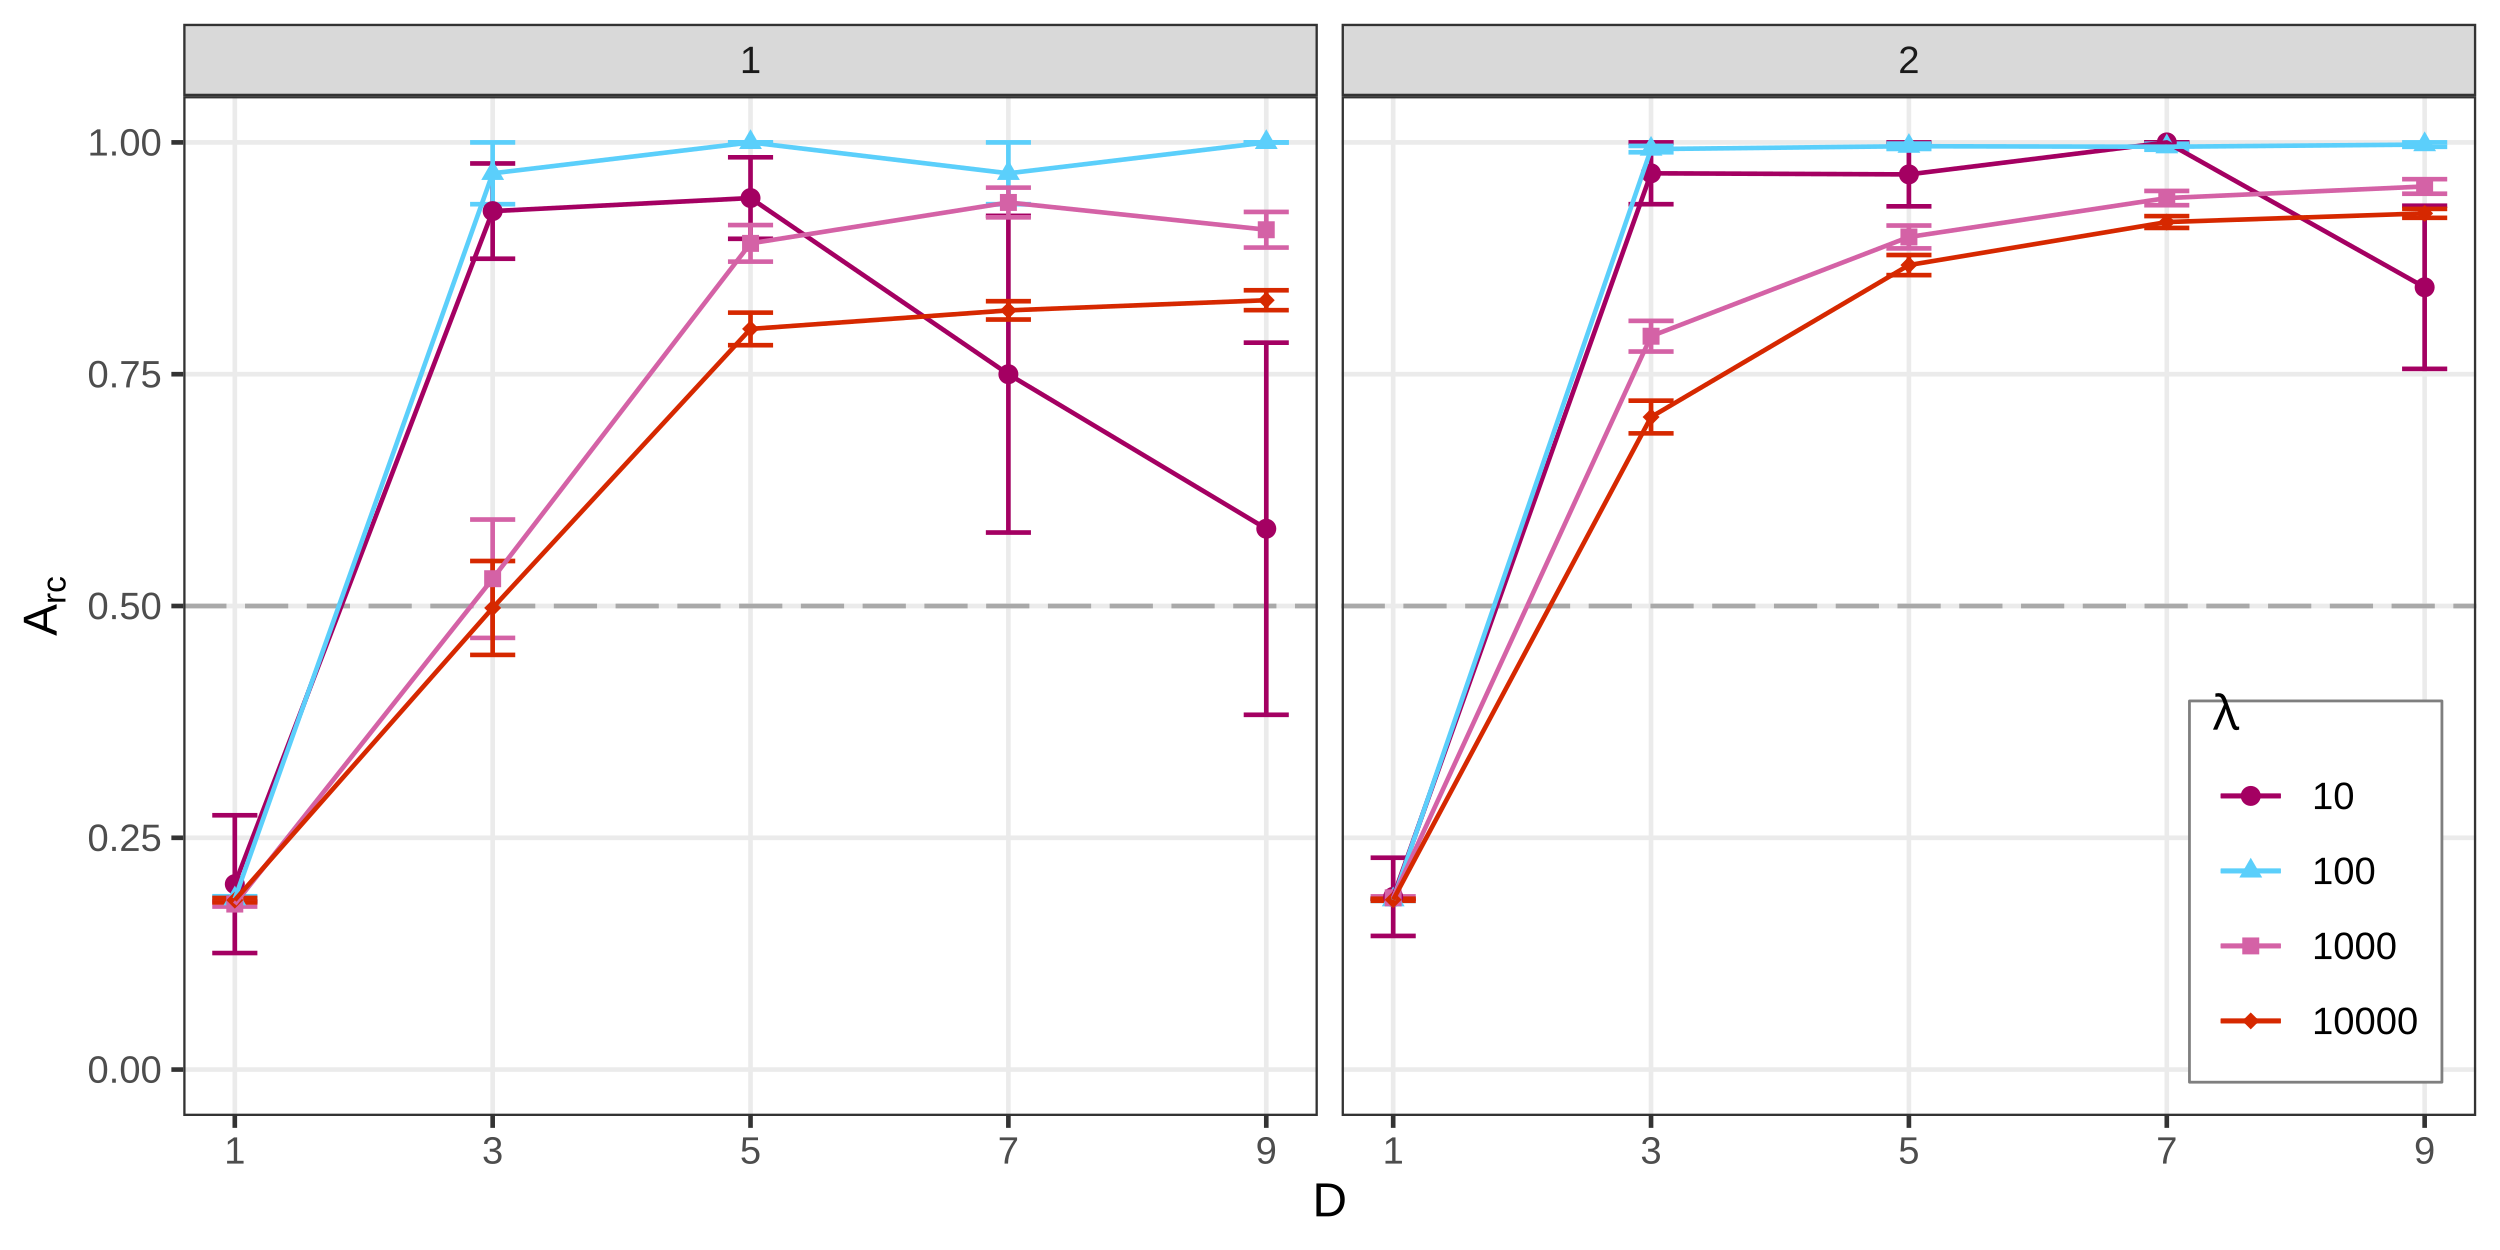
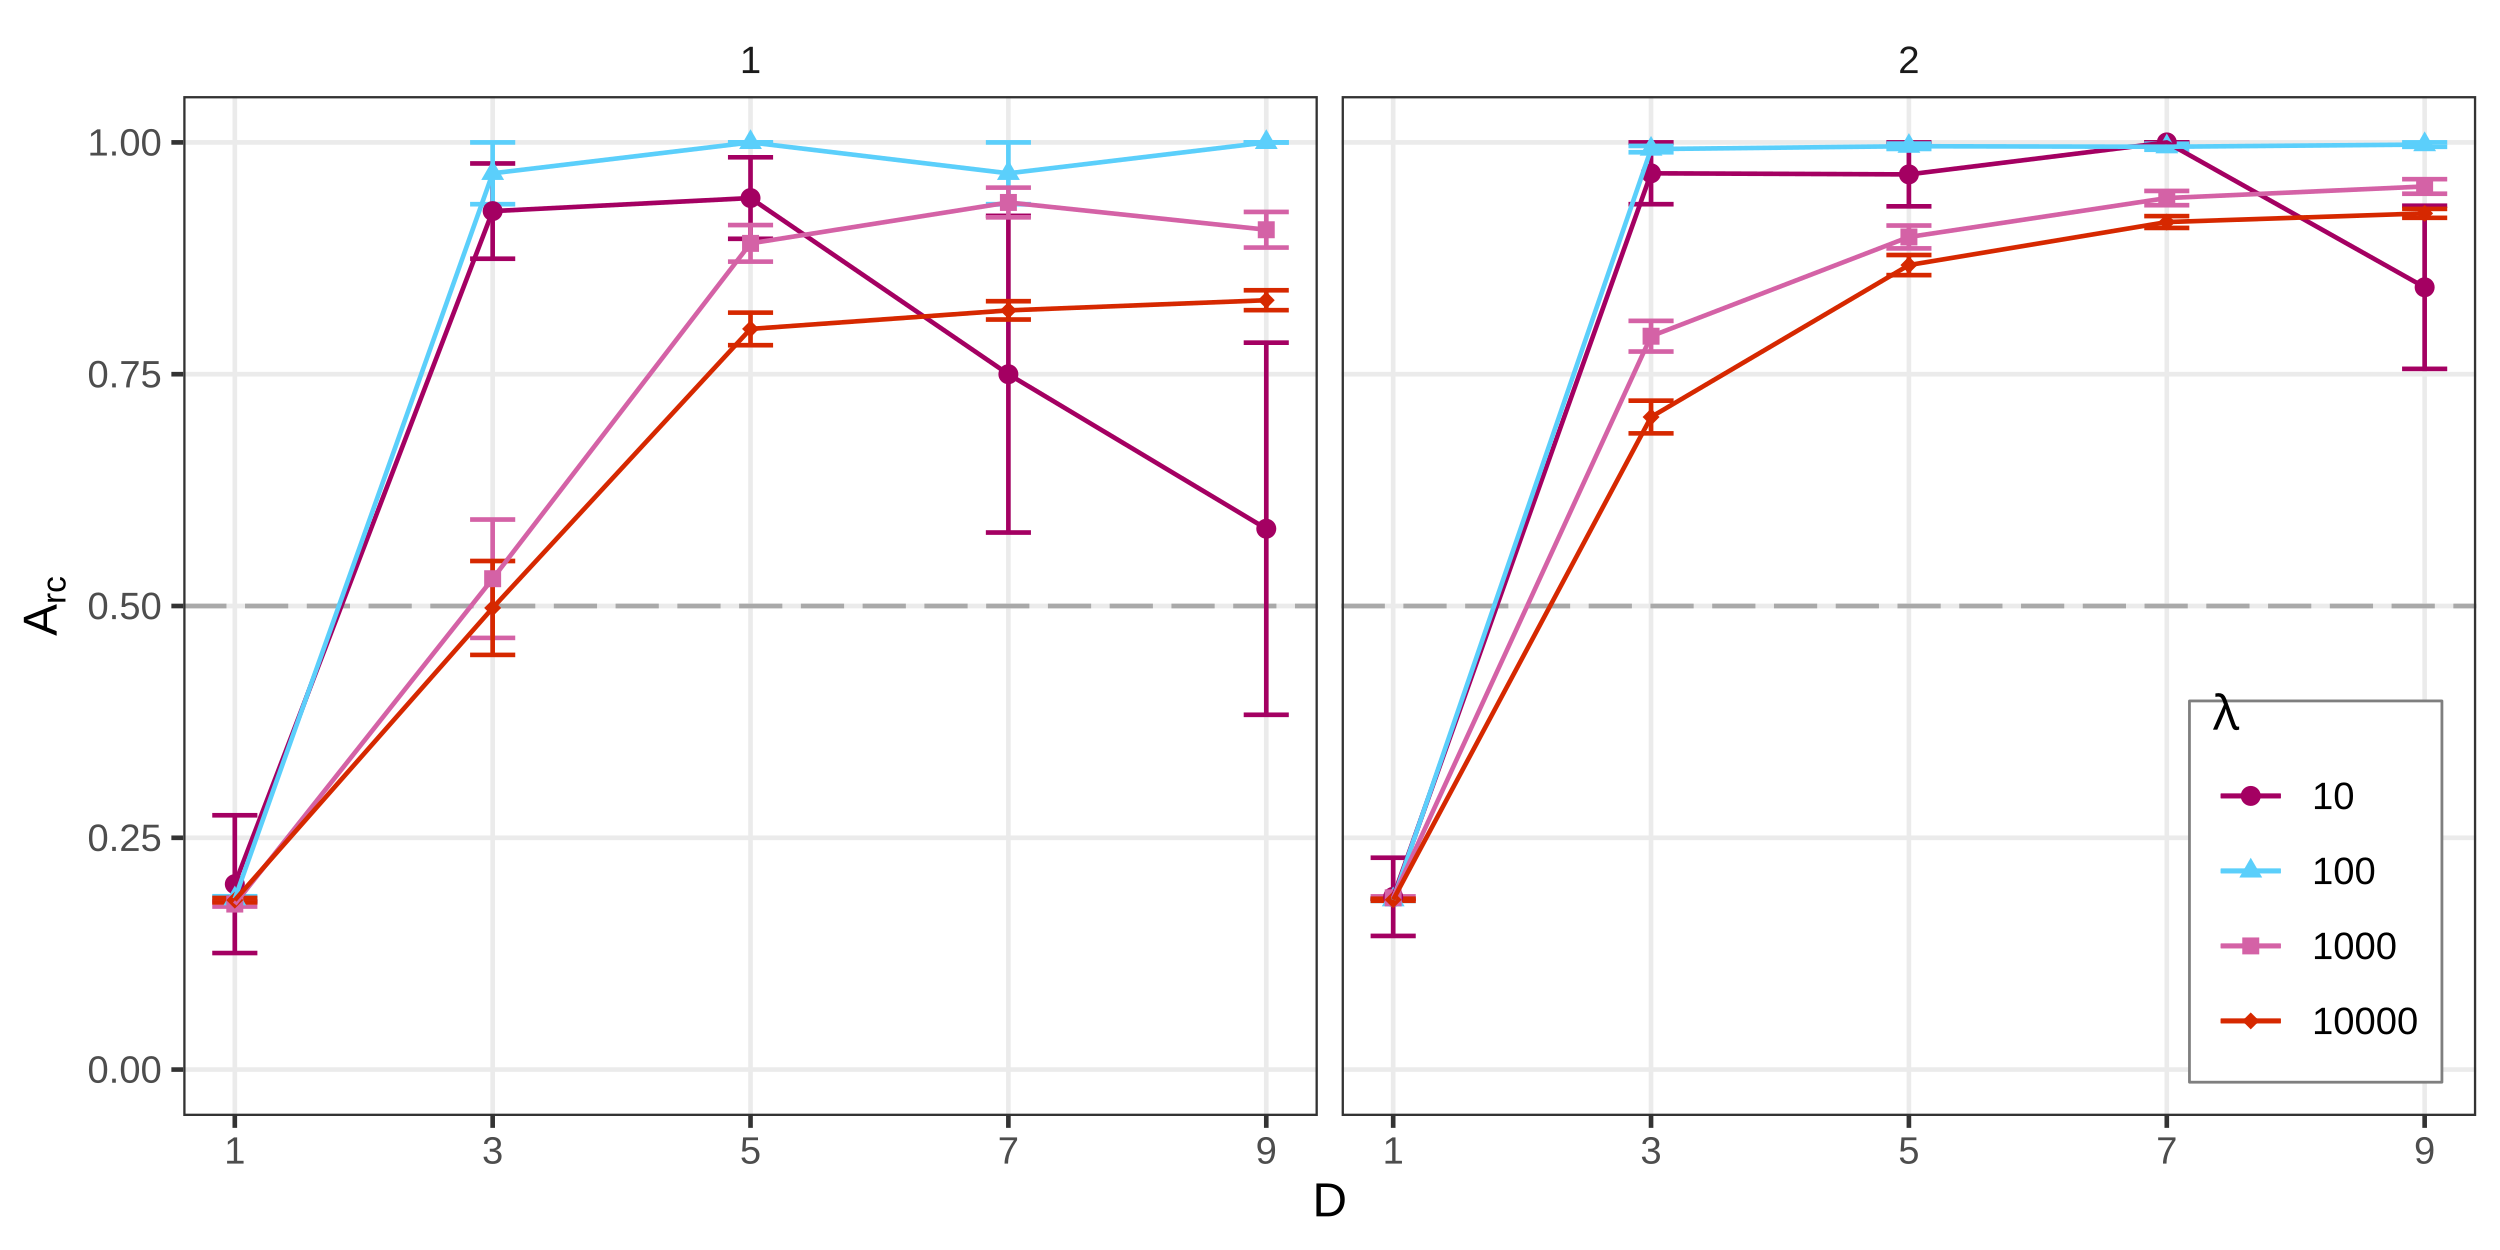
<svg xmlns="http://www.w3.org/2000/svg" width="576.00pt" height="288.00pt" viewBox="0 0 576.00 288.00">
  <g class="svglite">
    <defs>
      <style type="text/css">
    .svglite line, .svglite polyline, .svglite polygon, .svglite path, .svglite rect, .svglite circle {
      fill: none;
      stroke: #000000;
      stroke-linecap: round;
      stroke-linejoin: round;
      stroke-miterlimit: 10.00;
    }
    .svglite text {
      white-space: pre;
    }
    .svglite g.glyphgroup path {
      fill: inherit;
      stroke: none;
    }
  </style>
    </defs>
    <rect width="100%" height="100%" style="stroke: none; fill: #FFFFFF;" />
    <defs>
      <clipPath id="cpMC4wMHw1NzYuMDB8MC4wMHwyODguMDA=">
        <rect x="0.00" y="0.00" width="576.00" height="288.00" />
      </clipPath>
    </defs>
    <g clip-path="url(#cpMC4wMHw1NzYuMDB8MC4wMHwyODguMDA=)">
      <rect x="0.00" y="0.00" width="576.00" height="288.00" style="stroke-width: 1.07; stroke: #FFFFFF; fill: #FFFFFF;" />
    </g>
    <defs>
      <clipPath id="cpNDIuMjJ8MzAzLjYzfDIyLjEzfDI1Ny4xMg==">
        <rect x="42.22" y="22.13" width="261.41" height="234.99" />
      </clipPath>
    </defs>
    <g clip-path="url(#cpNDIuMjJ8MzAzLjYzfDIyLjEzfDI1Ny4xMg==)">
      <rect x="42.22" y="22.13" width="261.41" height="234.99" style="stroke-width: 1.07; stroke: none; fill: #FFFFFF;" />
      <polyline points="42.22,246.43 303.63,246.43 " style="stroke-width: 1.07; stroke: #EBEBEB; stroke-linecap: butt;" />
      <polyline points="42.22,193.03 303.63,193.03 " style="stroke-width: 1.07; stroke: #EBEBEB; stroke-linecap: butt;" />
      <polyline points="42.22,139.62 303.63,139.62 " style="stroke-width: 1.07; stroke: #EBEBEB; stroke-linecap: butt;" />
      <polyline points="42.22,86.22 303.63,86.22 " style="stroke-width: 1.07; stroke: #EBEBEB; stroke-linecap: butt;" />
      <polyline points="42.22,32.81 303.63,32.81 " style="stroke-width: 1.07; stroke: #EBEBEB; stroke-linecap: butt;" />
      <polyline points="54.10,257.12 54.10,22.13 " style="stroke-width: 1.07; stroke: #EBEBEB; stroke-linecap: butt;" />
      <polyline points="113.51,257.12 113.51,22.13 " style="stroke-width: 1.07; stroke: #EBEBEB; stroke-linecap: butt;" />
      <polyline points="172.92,257.12 172.92,22.13 " style="stroke-width: 1.07; stroke: #EBEBEB; stroke-linecap: butt;" />
      <polyline points="232.33,257.12 232.33,22.13 " style="stroke-width: 1.07; stroke: #EBEBEB; stroke-linecap: butt;" />
      <polyline points="291.75,257.12 291.75,22.13 " style="stroke-width: 1.07; stroke: #EBEBEB; stroke-linecap: butt;" />
      <line x1="42.22" y1="139.62" x2="303.63" y2="139.62" style="stroke-width: 1.07; stroke: #A9A9A9; stroke-dasharray: 9.96,4.27; stroke-linecap: butt;" />
      <polyline points="48.90,187.84 59.30,187.84 " style="stroke-width: 1.07; stroke: #A40062; stroke-linecap: butt;" />
      <polyline points="54.10,187.84 54.10,219.58 " style="stroke-width: 1.07; stroke: #A40062; stroke-linecap: butt;" />
      <polyline points="48.90,219.58 59.30,219.58 " style="stroke-width: 1.07; stroke: #A40062; stroke-linecap: butt;" />
      <polyline points="108.31,37.66 118.71,37.66 " style="stroke-width: 1.07; stroke: #A40062; stroke-linecap: butt;" />
      <polyline points="113.51,37.66 113.51,59.61 " style="stroke-width: 1.07; stroke: #A40062; stroke-linecap: butt;" />
      <polyline points="108.31,59.61 118.71,59.61 " style="stroke-width: 1.07; stroke: #A40062; stroke-linecap: butt;" />
      <polyline points="167.72,36.24 178.12,36.24 " style="stroke-width: 1.07; stroke: #A40062; stroke-linecap: butt;" />
      <polyline points="172.92,36.24 172.92,55.02 " style="stroke-width: 1.07; stroke: #A40062; stroke-linecap: butt;" />
      <polyline points="167.72,55.02 178.12,55.02 " style="stroke-width: 1.07; stroke: #A40062; stroke-linecap: butt;" />
      <polyline points="227.14,49.73 237.53,49.73 " style="stroke-width: 1.07; stroke: #A40062; stroke-linecap: butt;" />
      <polyline points="232.33,49.73 232.33,122.70 " style="stroke-width: 1.07; stroke: #A40062; stroke-linecap: butt;" />
      <polyline points="227.14,122.70 237.53,122.70 " style="stroke-width: 1.07; stroke: #A40062; stroke-linecap: butt;" />
      <polyline points="286.55,78.95 296.94,78.95 " style="stroke-width: 1.07; stroke: #A40062; stroke-linecap: butt;" />
      <polyline points="291.75,78.95 291.75,164.69 " style="stroke-width: 1.07; stroke: #A40062; stroke-linecap: butt;" />
      <polyline points="286.55,164.69 296.94,164.69 " style="stroke-width: 1.07; stroke: #A40062; stroke-linecap: butt;" />
      <polyline points="48.90,206.50 59.30,206.50 " style="stroke-width: 1.07; stroke: #5BCFFB; stroke-linecap: butt;" />
      <polyline points="54.10,206.50 54.10,207.63 " style="stroke-width: 1.07; stroke: #5BCFFB; stroke-linecap: butt;" />
      <polyline points="48.90,207.63 59.30,207.63 " style="stroke-width: 1.07; stroke: #5BCFFB; stroke-linecap: butt;" />
      <polyline points="108.31,32.81 118.71,32.81 " style="stroke-width: 1.07; stroke: #5BCFFB; stroke-linecap: butt;" />
      <polyline points="113.51,32.81 113.51,47.05 " style="stroke-width: 1.07; stroke: #5BCFFB; stroke-linecap: butt;" />
      <polyline points="108.31,47.05 118.71,47.05 " style="stroke-width: 1.07; stroke: #5BCFFB; stroke-linecap: butt;" />
      <polyline points="167.72,32.81 178.12,32.81 " style="stroke-width: 1.07; stroke: #5BCFFB; stroke-linecap: butt;" />
      <polyline points="172.92,32.81 172.92,32.81 " style="stroke-width: 1.07; stroke: #5BCFFB; stroke-linecap: butt;" />
      <polyline points="167.72,32.81 178.12,32.81 " style="stroke-width: 1.07; stroke: #5BCFFB; stroke-linecap: butt;" />
      <polyline points="227.14,32.81 237.53,32.81 " style="stroke-width: 1.07; stroke: #5BCFFB; stroke-linecap: butt;" />
      <polyline points="232.33,32.81 232.33,47.05 " style="stroke-width: 1.07; stroke: #5BCFFB; stroke-linecap: butt;" />
      <polyline points="227.14,47.05 237.53,47.05 " style="stroke-width: 1.07; stroke: #5BCFFB; stroke-linecap: butt;" />
      <polyline points="286.55,32.81 296.94,32.81 " style="stroke-width: 1.07; stroke: #5BCFFB; stroke-linecap: butt;" />
      <polyline points="291.75,32.81 291.75,32.81 " style="stroke-width: 1.07; stroke: #5BCFFB; stroke-linecap: butt;" />
      <polyline points="286.55,32.81 296.94,32.81 " style="stroke-width: 1.07; stroke: #5BCFFB; stroke-linecap: butt;" />
      <polyline points="48.90,207.72 59.30,207.72 " style="stroke-width: 1.07; stroke: #D462A6; stroke-linecap: butt;" />
      <polyline points="54.10,207.72 54.10,208.87 " style="stroke-width: 1.07; stroke: #D462A6; stroke-linecap: butt;" />
      <polyline points="48.90,208.87 59.30,208.87 " style="stroke-width: 1.07; stroke: #D462A6; stroke-linecap: butt;" />
      <polyline points="108.31,119.70 118.71,119.70 " style="stroke-width: 1.07; stroke: #D462A6; stroke-linecap: butt;" />
      <polyline points="113.51,119.70 113.51,146.97 " style="stroke-width: 1.07; stroke: #D462A6; stroke-linecap: butt;" />
      <polyline points="108.31,146.97 118.71,146.97 " style="stroke-width: 1.07; stroke: #D462A6; stroke-linecap: butt;" />
      <polyline points="167.72,51.86 178.12,51.86 " style="stroke-width: 1.07; stroke: #D462A6; stroke-linecap: butt;" />
      <polyline points="172.92,51.86 172.92,60.28 " style="stroke-width: 1.07; stroke: #D462A6; stroke-linecap: butt;" />
      <polyline points="167.72,60.28 178.12,60.28 " style="stroke-width: 1.07; stroke: #D462A6; stroke-linecap: butt;" />
      <polyline points="227.14,43.23 237.53,43.23 " style="stroke-width: 1.07; stroke: #D462A6; stroke-linecap: butt;" />
      <polyline points="232.33,43.23 232.33,50.07 " style="stroke-width: 1.07; stroke: #D462A6; stroke-linecap: butt;" />
      <polyline points="227.14,50.07 237.53,50.07 " style="stroke-width: 1.07; stroke: #D462A6; stroke-linecap: butt;" />
      <polyline points="286.55,48.83 296.94,48.83 " style="stroke-width: 1.07; stroke: #D462A6; stroke-linecap: butt;" />
      <polyline points="291.75,48.83 291.75,57.04 " style="stroke-width: 1.07; stroke: #D462A6; stroke-linecap: butt;" />
      <polyline points="286.55,57.04 296.94,57.04 " style="stroke-width: 1.07; stroke: #D462A6; stroke-linecap: butt;" />
      <polyline points="48.90,206.88 59.30,206.88 " style="stroke-width: 1.07; stroke: #D62800; stroke-linecap: butt;" />
      <polyline points="54.10,206.88 54.10,207.91 " style="stroke-width: 1.07; stroke: #D62800; stroke-linecap: butt;" />
      <polyline points="48.90,207.91 59.30,207.91 " style="stroke-width: 1.07; stroke: #D62800; stroke-linecap: butt;" />
      <polyline points="108.31,129.25 118.71,129.25 " style="stroke-width: 1.07; stroke: #D62800; stroke-linecap: butt;" />
      <polyline points="113.51,129.25 113.51,150.89 " style="stroke-width: 1.07; stroke: #D62800; stroke-linecap: butt;" />
      <polyline points="108.31,150.89 118.71,150.89 " style="stroke-width: 1.07; stroke: #D62800; stroke-linecap: butt;" />
      <polyline points="167.72,72.03 178.12,72.03 " style="stroke-width: 1.07; stroke: #D62800; stroke-linecap: butt;" />
      <polyline points="172.92,72.03 172.92,79.53 " style="stroke-width: 1.07; stroke: #D62800; stroke-linecap: butt;" />
      <polyline points="167.72,79.53 178.12,79.53 " style="stroke-width: 1.07; stroke: #D62800; stroke-linecap: butt;" />
      <polyline points="227.14,69.40 237.53,69.40 " style="stroke-width: 1.07; stroke: #D62800; stroke-linecap: butt;" />
      <polyline points="232.33,69.40 232.33,73.62 " style="stroke-width: 1.07; stroke: #D62800; stroke-linecap: butt;" />
      <polyline points="227.14,73.62 237.53,73.62 " style="stroke-width: 1.07; stroke: #D62800; stroke-linecap: butt;" />
      <polyline points="286.55,66.88 296.94,66.88 " style="stroke-width: 1.07; stroke: #D62800; stroke-linecap: butt;" />
      <polyline points="291.75,66.88 291.75,71.46 " style="stroke-width: 1.07; stroke: #D62800; stroke-linecap: butt;" />
      <polyline points="286.55,71.46 296.94,71.46 " style="stroke-width: 1.07; stroke: #D62800; stroke-linecap: butt;" />
      <circle cx="54.10" cy="203.71" r="1.95" style="stroke-width: 0.71; stroke: #A40062; fill: #A40062;" />
      <circle cx="113.51" cy="48.64" r="1.95" style="stroke-width: 0.71; stroke: #A40062; fill: #A40062;" />
      <circle cx="172.92" cy="45.63" r="1.95" style="stroke-width: 0.71; stroke: #A40062; fill: #A40062;" />
      <circle cx="232.33" cy="86.22" r="1.95" style="stroke-width: 0.71; stroke: #A40062; fill: #A40062;" />
      <circle cx="291.75" cy="121.82" r="1.95" style="stroke-width: 0.71; stroke: #A40062; fill: #A40062;" />
      <polygon points="54.10,204.03 56.73,208.59 51.47,208.59 " style="stroke-width: 0.71; stroke: none; fill: #5BCFFB;" />
      <polygon points="113.51,36.89 116.14,41.45 110.88,41.45 " style="stroke-width: 0.71; stroke: none; fill: #5BCFFB;" />
      <polygon points="172.92,29.77 175.55,34.33 170.29,34.33 " style="stroke-width: 0.71; stroke: none; fill: #5BCFFB;" />
      <polygon points="232.33,36.89 234.97,41.45 229.70,41.45 " style="stroke-width: 0.71; stroke: none; fill: #5BCFFB;" />
      <polygon points="291.75,29.77 294.38,34.33 289.11,34.33 " style="stroke-width: 0.71; stroke: none; fill: #5BCFFB;" />
      <polygon points="52.14,210.25 56.05,210.25 56.05,206.34 52.14,206.34 " style="stroke-width: 0.71; stroke: none; fill: #D462A6;" />
      <polygon points="111.55,135.29 115.46,135.29 115.46,131.38 111.55,131.38 " style="stroke-width: 0.71; stroke: none; fill: #D462A6;" />
      <polygon points="170.97,58.03 174.88,58.03 174.88,54.12 170.97,54.12 " style="stroke-width: 0.71; stroke: none; fill: #D462A6;" />
      <polygon points="230.38,48.60 234.29,48.60 234.29,44.69 230.38,44.69 " style="stroke-width: 0.71; stroke: none; fill: #D462A6;" />
      <polygon points="289.79,54.89 293.70,54.89 293.70,50.98 289.79,50.98 " style="stroke-width: 0.71; stroke: none; fill: #D462A6;" />
      <polygon points="52.14,207.40 54.10,205.44 56.05,207.40 54.10,209.35 " style="stroke-width: 0.71; stroke: none; fill: #D62800;" />
      <polygon points="111.55,140.07 113.51,138.12 115.46,140.07 113.51,142.03 " style="stroke-width: 0.71; stroke: none; fill: #D62800;" />
      <polygon points="170.97,75.78 172.92,73.83 174.88,75.78 172.92,77.74 " style="stroke-width: 0.71; stroke: none; fill: #D62800;" />
      <polygon points="230.38,71.51 232.33,69.56 234.29,71.51 232.33,73.47 " style="stroke-width: 0.71; stroke: none; fill: #D62800;" />
      <polygon points="289.79,69.17 291.75,67.21 293.70,69.17 291.75,71.12 " style="stroke-width: 0.71; stroke: none; fill: #D62800;" />
      <polyline points="54.10,203.71 113.51,48.64 172.92,45.63 232.33,86.22 291.75,121.82 " style="stroke-width: 1.07; stroke: #A40062; stroke-linecap: butt;" />
      <polyline points="54.10,207.07 113.51,39.93 172.92,32.81 232.33,39.93 291.75,32.81 " style="stroke-width: 1.07; stroke: #5BCFFB; stroke-linecap: butt;" />
      <polyline points="54.10,208.30 113.51,133.33 172.92,56.07 232.33,46.65 291.75,52.93 " style="stroke-width: 1.07; stroke: #D462A6; stroke-linecap: butt;" />
      <polyline points="54.10,207.40 113.51,140.07 172.92,75.78 232.33,71.51 291.75,69.17 " style="stroke-width: 1.07; stroke: #D62800; stroke-linecap: butt;" />
      <rect x="42.22" y="22.13" width="261.41" height="234.99" style="stroke-width: 1.07; stroke: #333333;" />
    </g>
    <g clip-path="url(#cpMC4wMHw1NzYuMDB8MC4wMHwyODguMDA=)">
</g>
    <defs>
      <clipPath id="cpMzA5LjExfDU3MC41MnwyMi4xM3wyNTcuMTI=">
        <rect x="309.11" y="22.13" width="261.41" height="234.99" />
      </clipPath>
    </defs>
    <g clip-path="url(#cpMzA5LjExfDU3MC41MnwyMi4xM3wyNTcuMTI=)">
      <rect x="309.11" y="22.13" width="261.41" height="234.99" style="stroke-width: 1.07; stroke: none; fill: #FFFFFF;" />
      <polyline points="309.11,246.43 570.52,246.43 " style="stroke-width: 1.07; stroke: #EBEBEB; stroke-linecap: butt;" />
      <polyline points="309.11,193.03 570.52,193.03 " style="stroke-width: 1.07; stroke: #EBEBEB; stroke-linecap: butt;" />
      <polyline points="309.11,139.62 570.52,139.62 " style="stroke-width: 1.07; stroke: #EBEBEB; stroke-linecap: butt;" />
      <polyline points="309.11,86.22 570.52,86.22 " style="stroke-width: 1.07; stroke: #EBEBEB; stroke-linecap: butt;" />
      <polyline points="309.11,32.81 570.52,32.81 " style="stroke-width: 1.07; stroke: #EBEBEB; stroke-linecap: butt;" />
      <polyline points="320.99,257.12 320.99,22.13 " style="stroke-width: 1.07; stroke: #EBEBEB; stroke-linecap: butt;" />
      <polyline points="380.40,257.12 380.40,22.13 " style="stroke-width: 1.07; stroke: #EBEBEB; stroke-linecap: butt;" />
      <polyline points="439.81,257.12 439.81,22.13 " style="stroke-width: 1.07; stroke: #EBEBEB; stroke-linecap: butt;" />
      <polyline points="499.23,257.12 499.23,22.13 " style="stroke-width: 1.07; stroke: #EBEBEB; stroke-linecap: butt;" />
      <polyline points="558.64,257.12 558.64,22.13 " style="stroke-width: 1.07; stroke: #EBEBEB; stroke-linecap: butt;" />
      <line x1="309.11" y1="139.62" x2="570.52" y2="139.62" style="stroke-width: 1.07; stroke: #A9A9A9; stroke-dasharray: 9.96,4.27; stroke-linecap: butt;" />
      <polyline points="315.79,197.62 326.19,197.62 " style="stroke-width: 1.07; stroke: #A40062; stroke-linecap: butt;" />
      <polyline points="320.99,197.62 320.99,215.64 " style="stroke-width: 1.07; stroke: #A40062; stroke-linecap: butt;" />
      <polyline points="315.79,215.64 326.19,215.64 " style="stroke-width: 1.07; stroke: #A40062; stroke-linecap: butt;" />
      <polyline points="375.20,32.81 385.60,32.81 " style="stroke-width: 1.07; stroke: #A40062; stroke-linecap: butt;" />
      <polyline points="380.40,32.81 380.40,47.05 " style="stroke-width: 1.07; stroke: #A40062; stroke-linecap: butt;" />
      <polyline points="375.20,47.05 385.60,47.05 " style="stroke-width: 1.07; stroke: #A40062; stroke-linecap: butt;" />
      <polyline points="434.62,32.81 445.01,32.81 " style="stroke-width: 1.07; stroke: #A40062; stroke-linecap: butt;" />
      <polyline points="439.81,32.81 439.81,47.54 " style="stroke-width: 1.07; stroke: #A40062; stroke-linecap: butt;" />
      <polyline points="434.62,47.54 445.01,47.54 " style="stroke-width: 1.07; stroke: #A40062; stroke-linecap: butt;" />
      <polyline points="494.03,32.81 504.42,32.81 " style="stroke-width: 1.07; stroke: #A40062; stroke-linecap: butt;" />
      <polyline points="499.23,32.81 499.23,32.81 " style="stroke-width: 1.07; stroke: #A40062; stroke-linecap: butt;" />
      <polyline points="494.03,32.81 504.42,32.81 " style="stroke-width: 1.07; stroke: #A40062; stroke-linecap: butt;" />
      <polyline points="553.44,47.39 563.84,47.39 " style="stroke-width: 1.07; stroke: #A40062; stroke-linecap: butt;" />
      <polyline points="558.64,47.39 558.64,84.99 " style="stroke-width: 1.07; stroke: #A40062; stroke-linecap: butt;" />
      <polyline points="553.44,84.99 563.84,84.99 " style="stroke-width: 1.07; stroke: #A40062; stroke-linecap: butt;" />
      <polyline points="315.79,207.03 326.19,207.03 " style="stroke-width: 1.07; stroke: #5BCFFB; stroke-linecap: butt;" />
      <polyline points="320.99,207.03 320.99,207.56 " style="stroke-width: 1.07; stroke: #5BCFFB; stroke-linecap: butt;" />
      <polyline points="315.79,207.56 326.19,207.56 " style="stroke-width: 1.07; stroke: #5BCFFB; stroke-linecap: butt;" />
      <polyline points="375.20,33.62 385.60,33.62 " style="stroke-width: 1.07; stroke: #5BCFFB; stroke-linecap: butt;" />
      <polyline points="380.40,33.62 380.40,35.08 " style="stroke-width: 1.07; stroke: #5BCFFB; stroke-linecap: butt;" />
      <polyline points="375.20,35.08 385.60,35.08 " style="stroke-width: 1.07; stroke: #5BCFFB; stroke-linecap: butt;" />
      <polyline points="434.62,33.08 445.01,33.08 " style="stroke-width: 1.07; stroke: #5BCFFB; stroke-linecap: butt;" />
      <polyline points="439.81,33.08 439.81,34.31 " style="stroke-width: 1.07; stroke: #5BCFFB; stroke-linecap: butt;" />
      <polyline points="434.62,34.31 445.01,34.31 " style="stroke-width: 1.07; stroke: #5BCFFB; stroke-linecap: butt;" />
      <polyline points="494.03,33.12 504.42,33.12 " style="stroke-width: 1.07; stroke: #5BCFFB; stroke-linecap: butt;" />
      <polyline points="499.23,33.12 499.23,34.50 " style="stroke-width: 1.07; stroke: #5BCFFB; stroke-linecap: butt;" />
      <polyline points="494.03,34.50 504.42,34.50 " style="stroke-width: 1.07; stroke: #5BCFFB; stroke-linecap: butt;" />
      <polyline points="553.44,32.81 563.84,32.81 " style="stroke-width: 1.07; stroke: #5BCFFB; stroke-linecap: butt;" />
      <polyline points="558.64,32.81 558.64,33.82 " style="stroke-width: 1.07; stroke: #5BCFFB; stroke-linecap: butt;" />
      <polyline points="553.44,33.82 563.84,33.82 " style="stroke-width: 1.07; stroke: #5BCFFB; stroke-linecap: butt;" />
      <polyline points="315.79,206.53 326.19,206.53 " style="stroke-width: 1.07; stroke: #D462A6; stroke-linecap: butt;" />
      <polyline points="320.99,206.53 320.99,207.17 " style="stroke-width: 1.07; stroke: #D462A6; stroke-linecap: butt;" />
      <polyline points="315.79,207.17 326.19,207.17 " style="stroke-width: 1.07; stroke: #D462A6; stroke-linecap: butt;" />
      <polyline points="375.20,73.93 385.60,73.93 " style="stroke-width: 1.07; stroke: #D462A6; stroke-linecap: butt;" />
      <polyline points="380.40,73.93 380.40,80.99 " style="stroke-width: 1.07; stroke: #D462A6; stroke-linecap: butt;" />
      <polyline points="375.20,80.99 385.60,80.99 " style="stroke-width: 1.07; stroke: #D462A6; stroke-linecap: butt;" />
      <polyline points="434.62,51.96 445.01,51.96 " style="stroke-width: 1.07; stroke: #D462A6; stroke-linecap: butt;" />
      <polyline points="439.81,51.96 439.81,57.23 " style="stroke-width: 1.07; stroke: #D462A6; stroke-linecap: butt;" />
      <polyline points="434.62,57.23 445.01,57.23 " style="stroke-width: 1.07; stroke: #D462A6; stroke-linecap: butt;" />
      <polyline points="494.03,43.99 504.42,43.99 " style="stroke-width: 1.07; stroke: #D462A6; stroke-linecap: butt;" />
      <polyline points="499.23,43.99 499.23,47.28 " style="stroke-width: 1.07; stroke: #D462A6; stroke-linecap: butt;" />
      <polyline points="494.03,47.28 504.42,47.28 " style="stroke-width: 1.07; stroke: #D462A6; stroke-linecap: butt;" />
      <polyline points="553.44,41.28 563.84,41.28 " style="stroke-width: 1.07; stroke: #D462A6; stroke-linecap: butt;" />
      <polyline points="558.64,41.28 558.64,44.64 " style="stroke-width: 1.07; stroke: #D462A6; stroke-linecap: butt;" />
      <polyline points="553.44,44.64 563.84,44.64 " style="stroke-width: 1.07; stroke: #D462A6; stroke-linecap: butt;" />
      <polyline points="315.79,207.06 326.19,207.06 " style="stroke-width: 1.07; stroke: #D62800; stroke-linecap: butt;" />
      <polyline points="320.99,207.06 320.99,207.53 " style="stroke-width: 1.07; stroke: #D62800; stroke-linecap: butt;" />
      <polyline points="315.79,207.53 326.19,207.53 " style="stroke-width: 1.07; stroke: #D62800; stroke-linecap: butt;" />
      <polyline points="375.20,92.31 385.60,92.31 " style="stroke-width: 1.07; stroke: #D62800; stroke-linecap: butt;" />
      <polyline points="380.40,92.31 380.40,99.85 " style="stroke-width: 1.07; stroke: #D62800; stroke-linecap: butt;" />
      <polyline points="375.20,99.85 385.60,99.85 " style="stroke-width: 1.07; stroke: #D62800; stroke-linecap: butt;" />
      <polyline points="434.62,58.75 445.01,58.75 " style="stroke-width: 1.07; stroke: #D62800; stroke-linecap: butt;" />
      <polyline points="439.81,58.75 439.81,63.39 " style="stroke-width: 1.07; stroke: #D62800; stroke-linecap: butt;" />
      <polyline points="434.62,63.39 445.01,63.39 " style="stroke-width: 1.07; stroke: #D62800; stroke-linecap: butt;" />
      <polyline points="494.03,49.79 504.42,49.79 " style="stroke-width: 1.07; stroke: #D62800; stroke-linecap: butt;" />
      <polyline points="499.23,49.79 499.23,52.52 " style="stroke-width: 1.07; stroke: #D62800; stroke-linecap: butt;" />
      <polyline points="494.03,52.52 504.42,52.52 " style="stroke-width: 1.07; stroke: #D62800; stroke-linecap: butt;" />
      <polyline points="553.44,48.13 563.84,48.13 " style="stroke-width: 1.07; stroke: #D62800; stroke-linecap: butt;" />
      <polyline points="558.64,48.13 558.64,50.19 " style="stroke-width: 1.07; stroke: #D62800; stroke-linecap: butt;" />
      <polyline points="553.44,50.19 563.84,50.19 " style="stroke-width: 1.07; stroke: #D62800; stroke-linecap: butt;" />
      <circle cx="320.99" cy="206.63" r="1.95" style="stroke-width: 0.71; stroke: #A40062; fill: #A40062;" />
      <circle cx="380.40" cy="39.93" r="1.95" style="stroke-width: 0.71; stroke: #A40062; fill: #A40062;" />
      <circle cx="439.81" cy="40.18" r="1.95" style="stroke-width: 0.71; stroke: #A40062; fill: #A40062;" />
      <circle cx="499.23" cy="32.81" r="1.95" style="stroke-width: 0.71; stroke: #A40062; fill: #A40062;" />
      <circle cx="558.64" cy="66.19" r="1.95" style="stroke-width: 0.71; stroke: #A40062; fill: #A40062;" />
      <polygon points="320.99,204.26 323.62,208.82 318.36,208.82 " style="stroke-width: 0.71; stroke: none; fill: #5BCFFB;" />
      <polygon points="380.40,31.31 383.03,35.87 377.77,35.87 " style="stroke-width: 0.71; stroke: none; fill: #5BCFFB;" />
      <polygon points="439.81,30.66 442.45,35.21 437.18,35.21 " style="stroke-width: 0.71; stroke: none; fill: #5BCFFB;" />
      <polygon points="499.23,30.77 501.86,35.33 496.59,35.33 " style="stroke-width: 0.71; stroke: none; fill: #5BCFFB;" />
      <polygon points="558.64,30.27 561.27,34.83 556.01,34.83 " style="stroke-width: 0.71; stroke: none; fill: #5BCFFB;" />
      <polygon points="319.04,208.81 322.94,208.81 322.94,204.90 319.04,204.90 " style="stroke-width: 0.71; stroke: none; fill: #D462A6;" />
      <polygon points="378.45,79.42 382.36,79.42 382.36,75.51 378.45,75.51 " style="stroke-width: 0.71; stroke: none; fill: #D462A6;" />
      <polygon points="437.86,56.55 441.77,56.55 441.77,52.64 437.86,52.64 " style="stroke-width: 0.71; stroke: none; fill: #D462A6;" />
      <polygon points="497.27,47.59 501.18,47.59 501.18,43.68 497.27,43.68 " style="stroke-width: 0.71; stroke: none; fill: #D462A6;" />
      <polygon points="556.68,44.91 560.59,44.91 560.59,41.00 556.68,41.00 " style="stroke-width: 0.71; stroke: none; fill: #D462A6;" />
      <polygon points="319.04,207.30 320.99,205.34 322.94,207.30 320.99,209.25 " style="stroke-width: 0.71; stroke: none; fill: #D62800;" />
      <polygon points="378.45,96.08 380.40,94.13 382.36,96.08 380.40,98.04 " style="stroke-width: 0.71; stroke: none; fill: #D62800;" />
      <polygon points="437.86,61.07 439.81,59.11 441.77,61.07 439.81,63.02 " style="stroke-width: 0.71; stroke: none; fill: #D62800;" />
      <polygon points="497.27,51.16 499.23,49.20 501.18,51.16 499.23,53.11 " style="stroke-width: 0.71; stroke: none; fill: #D62800;" />
      <polygon points="556.68,49.16 558.64,47.21 560.59,49.16 558.64,51.12 " style="stroke-width: 0.71; stroke: none; fill: #D62800;" />
      <polyline points="320.99,206.63 380.40,39.93 439.81,40.18 499.23,32.81 558.64,66.19 " style="stroke-width: 1.07; stroke: #A40062; stroke-linecap: butt;" />
      <polyline points="320.99,207.30 380.40,34.35 439.81,33.69 499.23,33.81 558.64,33.31 " style="stroke-width: 1.07; stroke: #5BCFFB; stroke-linecap: butt;" />
      <polyline points="320.99,206.85 380.40,77.46 439.81,54.60 499.23,45.63 558.64,42.96 " style="stroke-width: 1.07; stroke: #D462A6; stroke-linecap: butt;" />
      <polyline points="320.99,207.30 380.40,96.08 439.81,61.07 499.23,51.16 558.64,49.16 " style="stroke-width: 1.07; stroke: #D62800; stroke-linecap: butt;" />
      <rect x="309.11" y="22.13" width="261.41" height="234.99" style="stroke-width: 1.07; stroke: #333333;" />
    </g>
    <g clip-path="url(#cpMC4wMHw1NzYuMDB8MC4wMHwyODguMDA=)">
</g>
    <defs>
      <clipPath id="cpNDIuMjJ8MzAzLjYzfDUuNDh8MjIuMTM=">
        <rect x="42.22" y="5.48" width="261.41" height="16.65" />
      </clipPath>
    </defs>
    <g clip-path="url(#cpNDIuMjJ8MzAzLjYzfDUuNDh8MjIuMTM=)">
-       <rect x="42.22" y="5.48" width="261.41" height="16.65" style="stroke-width: 1.07; stroke: #333333; fill: #D9D9D9;" />
      <text x="172.92" y="16.83" text-anchor="middle" style="font-size: 8.80px;fill: #1A1A1A; font-family: &quot;Liberation Sans&quot;;" textLength="4.89px" lengthAdjust="spacingAndGlyphs">1</text>
    </g>
    <g clip-path="url(#cpMC4wMHw1NzYuMDB8MC4wMHwyODguMDA=)">
</g>
    <defs>
      <clipPath id="cpMzA5LjExfDU3MC41Mnw1LjQ4fDIyLjEz">
        <rect x="309.11" y="5.48" width="261.41" height="16.65" />
      </clipPath>
    </defs>
    <g clip-path="url(#cpMzA5LjExfDU3MC41Mnw1LjQ4fDIyLjEz)">
-       <rect x="309.11" y="5.48" width="261.41" height="16.65" style="stroke-width: 1.07; stroke: #333333; fill: #D9D9D9;" />
      <text x="439.81" y="16.83" text-anchor="middle" style="font-size: 8.80px;fill: #1A1A1A; font-family: &quot;Liberation Sans&quot;;" textLength="4.89px" lengthAdjust="spacingAndGlyphs">2</text>
    </g>
    <g clip-path="url(#cpMC4wMHw1NzYuMDB8MC4wMHwyODguMDA=)">
      <polyline points="54.10,259.86 54.10,257.12 " style="stroke-width: 1.07; stroke: #333333; stroke-linecap: butt;" />
      <polyline points="113.51,259.86 113.51,257.12 " style="stroke-width: 1.07; stroke: #333333; stroke-linecap: butt;" />
      <polyline points="172.92,259.86 172.92,257.12 " style="stroke-width: 1.07; stroke: #333333; stroke-linecap: butt;" />
      <polyline points="232.33,259.86 232.33,257.12 " style="stroke-width: 1.07; stroke: #333333; stroke-linecap: butt;" />
      <polyline points="291.75,259.86 291.75,257.12 " style="stroke-width: 1.07; stroke: #333333; stroke-linecap: butt;" />
      <text x="54.10" y="268.10" text-anchor="middle" style="font-size: 8.80px;fill: #4D4D4D; font-family: &quot;Liberation Sans&quot;;" textLength="4.89px" lengthAdjust="spacingAndGlyphs">1</text>
      <text x="113.51" y="268.10" text-anchor="middle" style="font-size: 8.80px;fill: #4D4D4D; font-family: &quot;Liberation Sans&quot;;" textLength="4.89px" lengthAdjust="spacingAndGlyphs">3</text>
      <text x="172.92" y="268.10" text-anchor="middle" style="font-size: 8.80px;fill: #4D4D4D; font-family: &quot;Liberation Sans&quot;;" textLength="4.89px" lengthAdjust="spacingAndGlyphs">5</text>
      <text x="232.33" y="268.10" text-anchor="middle" style="font-size: 8.80px;fill: #4D4D4D; font-family: &quot;Liberation Sans&quot;;" textLength="4.89px" lengthAdjust="spacingAndGlyphs">7</text>
      <text x="291.75" y="268.10" text-anchor="middle" style="font-size: 8.80px;fill: #4D4D4D; font-family: &quot;Liberation Sans&quot;;" textLength="4.89px" lengthAdjust="spacingAndGlyphs">9</text>
      <polyline points="320.99,259.86 320.99,257.12 " style="stroke-width: 1.07; stroke: #333333; stroke-linecap: butt;" />
      <polyline points="380.40,259.86 380.40,257.12 " style="stroke-width: 1.07; stroke: #333333; stroke-linecap: butt;" />
      <polyline points="439.81,259.86 439.81,257.12 " style="stroke-width: 1.07; stroke: #333333; stroke-linecap: butt;" />
      <polyline points="499.23,259.86 499.23,257.12 " style="stroke-width: 1.07; stroke: #333333; stroke-linecap: butt;" />
      <polyline points="558.64,259.86 558.64,257.12 " style="stroke-width: 1.07; stroke: #333333; stroke-linecap: butt;" />
      <text x="320.99" y="268.10" text-anchor="middle" style="font-size: 8.80px;fill: #4D4D4D; font-family: &quot;Liberation Sans&quot;;" textLength="4.89px" lengthAdjust="spacingAndGlyphs">1</text>
      <text x="380.40" y="268.10" text-anchor="middle" style="font-size: 8.80px;fill: #4D4D4D; font-family: &quot;Liberation Sans&quot;;" textLength="4.89px" lengthAdjust="spacingAndGlyphs">3</text>
      <text x="439.81" y="268.10" text-anchor="middle" style="font-size: 8.80px;fill: #4D4D4D; font-family: &quot;Liberation Sans&quot;;" textLength="4.89px" lengthAdjust="spacingAndGlyphs">5</text>
      <text x="499.23" y="268.10" text-anchor="middle" style="font-size: 8.80px;fill: #4D4D4D; font-family: &quot;Liberation Sans&quot;;" textLength="4.89px" lengthAdjust="spacingAndGlyphs">7</text>
      <text x="558.64" y="268.10" text-anchor="middle" style="font-size: 8.80px;fill: #4D4D4D; font-family: &quot;Liberation Sans&quot;;" textLength="4.89px" lengthAdjust="spacingAndGlyphs">9</text>
      <text x="37.28" y="249.46" text-anchor="end" style="font-size: 8.80px;fill: #4D4D4D; font-family: &quot;Liberation Sans&quot;;" textLength="17.11px" lengthAdjust="spacingAndGlyphs">0.00</text>
      <text x="37.28" y="196.06" text-anchor="end" style="font-size: 8.80px;fill: #4D4D4D; font-family: &quot;Liberation Sans&quot;;" textLength="17.11px" lengthAdjust="spacingAndGlyphs">0.25</text>
      <text x="37.28" y="142.65" text-anchor="end" style="font-size: 8.80px;fill: #4D4D4D; font-family: &quot;Liberation Sans&quot;;" textLength="17.11px" lengthAdjust="spacingAndGlyphs">0.50</text>
      <text x="37.28" y="89.25" text-anchor="end" style="font-size: 8.80px;fill: #4D4D4D; font-family: &quot;Liberation Sans&quot;;" textLength="17.11px" lengthAdjust="spacingAndGlyphs">0.75</text>
      <text x="37.28" y="35.84" text-anchor="end" style="font-size: 8.80px;fill: #4D4D4D; font-family: &quot;Liberation Sans&quot;;" textLength="17.11px" lengthAdjust="spacingAndGlyphs">1.00</text>
      <polyline points="39.48,246.43 42.22,246.43 " style="stroke-width: 1.07; stroke: #333333; stroke-linecap: butt;" />
      <polyline points="39.48,193.03 42.22,193.03 " style="stroke-width: 1.07; stroke: #333333; stroke-linecap: butt;" />
      <polyline points="39.48,139.62 42.22,139.62 " style="stroke-width: 1.07; stroke: #333333; stroke-linecap: butt;" />
      <polyline points="39.48,86.22 42.22,86.22 " style="stroke-width: 1.07; stroke: #333333; stroke-linecap: butt;" />
      <polyline points="39.48,32.81 42.22,32.81 " style="stroke-width: 1.07; stroke: #333333; stroke-linecap: butt;" />
      <text x="306.37" y="280.24" text-anchor="middle" style="font-size: 11.00px; font-family: &quot;Liberation Sans&quot;;" textLength="7.94px" lengthAdjust="spacingAndGlyphs">D</text>
      <text transform="translate(13.05,146.50) rotate(-90)" style="font-size: 11.00px; font-family: &quot;Liberation Sans&quot;;" textLength="7.34px" lengthAdjust="spacingAndGlyphs">A</text>
      <text transform="translate(15.08,139.16) rotate(-90)" style="font-size: 7.70px; font-family: &quot;Liberation Sans&quot;;" textLength="2.56px" lengthAdjust="spacingAndGlyphs">r</text>
      <text transform="translate(15.08,136.60) rotate(-90)" style="font-size: 7.70px; font-family: &quot;Liberation Sans&quot;;" textLength="3.84px" lengthAdjust="spacingAndGlyphs">c</text>
      <rect x="504.45" y="161.50" width="58.17" height="87.84" style="stroke-width: 0.64; stroke: #7F7F7F; fill: #FFFFFF;" />
      <text x="509.93" y="168.12" style="font-size: 11.00px; font-family: &quot;Standard Symbols PS&quot;;" textLength="6.03px" lengthAdjust="spacingAndGlyphs">λ</text>
      <rect x="509.93" y="174.74" width="17.28" height="17.28" style="stroke-width: 1.07; stroke: none; fill: #FFFFFF;" />
      <line x1="511.66" y1="183.38" x2="525.48" y2="183.38" style="stroke-width: 1.07; stroke: #A40062; stroke-linecap: butt;" />
      <circle cx="518.57" cy="183.38" r="1.95" style="stroke-width: 0.71; stroke: #A40062; fill: #A40062;" />
      <line x1="511.66" y1="183.38" x2="525.48" y2="183.38" style="stroke-width: 1.07; stroke: #A40062; stroke-linecap: butt;" />
      <rect x="509.93" y="192.02" width="17.28" height="17.28" style="stroke-width: 1.07; stroke: none; fill: #FFFFFF;" />
      <line x1="511.66" y1="200.66" x2="525.48" y2="200.66" style="stroke-width: 1.07; stroke: #5BCFFB; stroke-linecap: butt;" />
      <polygon points="518.57,197.62 521.21,202.18 515.94,202.18 " style="stroke-width: 0.71; stroke: none; fill: #5BCFFB;" />
      <line x1="511.66" y1="200.66" x2="525.48" y2="200.66" style="stroke-width: 1.07; stroke: #5BCFFB; stroke-linecap: butt;" />
      <rect x="509.93" y="209.30" width="17.28" height="17.28" style="stroke-width: 1.07; stroke: none; fill: #FFFFFF;" />
      <line x1="511.66" y1="217.94" x2="525.48" y2="217.94" style="stroke-width: 1.07; stroke: #D462A6; stroke-linecap: butt;" />
      <polygon points="516.62,219.89 520.53,219.89 520.53,215.99 516.62,215.99 " style="stroke-width: 0.71; stroke: none; fill: #D462A6;" />
      <line x1="511.66" y1="217.94" x2="525.48" y2="217.94" style="stroke-width: 1.07; stroke: #D462A6; stroke-linecap: butt;" />
      <rect x="509.93" y="226.58" width="17.28" height="17.28" style="stroke-width: 1.07; stroke: none; fill: #FFFFFF;" />
      <line x1="511.66" y1="235.22" x2="525.48" y2="235.22" style="stroke-width: 1.07; stroke: #D62800; stroke-linecap: butt;" />
      <polygon points="516.62,235.22 518.57,233.27 520.53,235.22 518.57,237.17 " style="stroke-width: 0.71; stroke: none; fill: #D62800;" />
      <line x1="511.66" y1="235.22" x2="525.48" y2="235.22" style="stroke-width: 1.07; stroke: #D62800; stroke-linecap: butt;" />
      <text x="532.69" y="186.41" style="font-size: 8.80px; font-family: &quot;Liberation Sans&quot;;" textLength="9.78px" lengthAdjust="spacingAndGlyphs">10</text>
      <text x="532.69" y="203.69" style="font-size: 8.80px; font-family: &quot;Liberation Sans&quot;;" textLength="14.67px" lengthAdjust="spacingAndGlyphs">100</text>
      <text x="532.69" y="220.97" style="font-size: 8.80px; font-family: &quot;Liberation Sans&quot;;" textLength="19.56px" lengthAdjust="spacingAndGlyphs">1000</text>
      <text x="532.69" y="238.25" style="font-size: 8.80px; font-family: &quot;Liberation Sans&quot;;" textLength="24.45px" lengthAdjust="spacingAndGlyphs">10000</text>
    </g>
  </g>
</svg>
